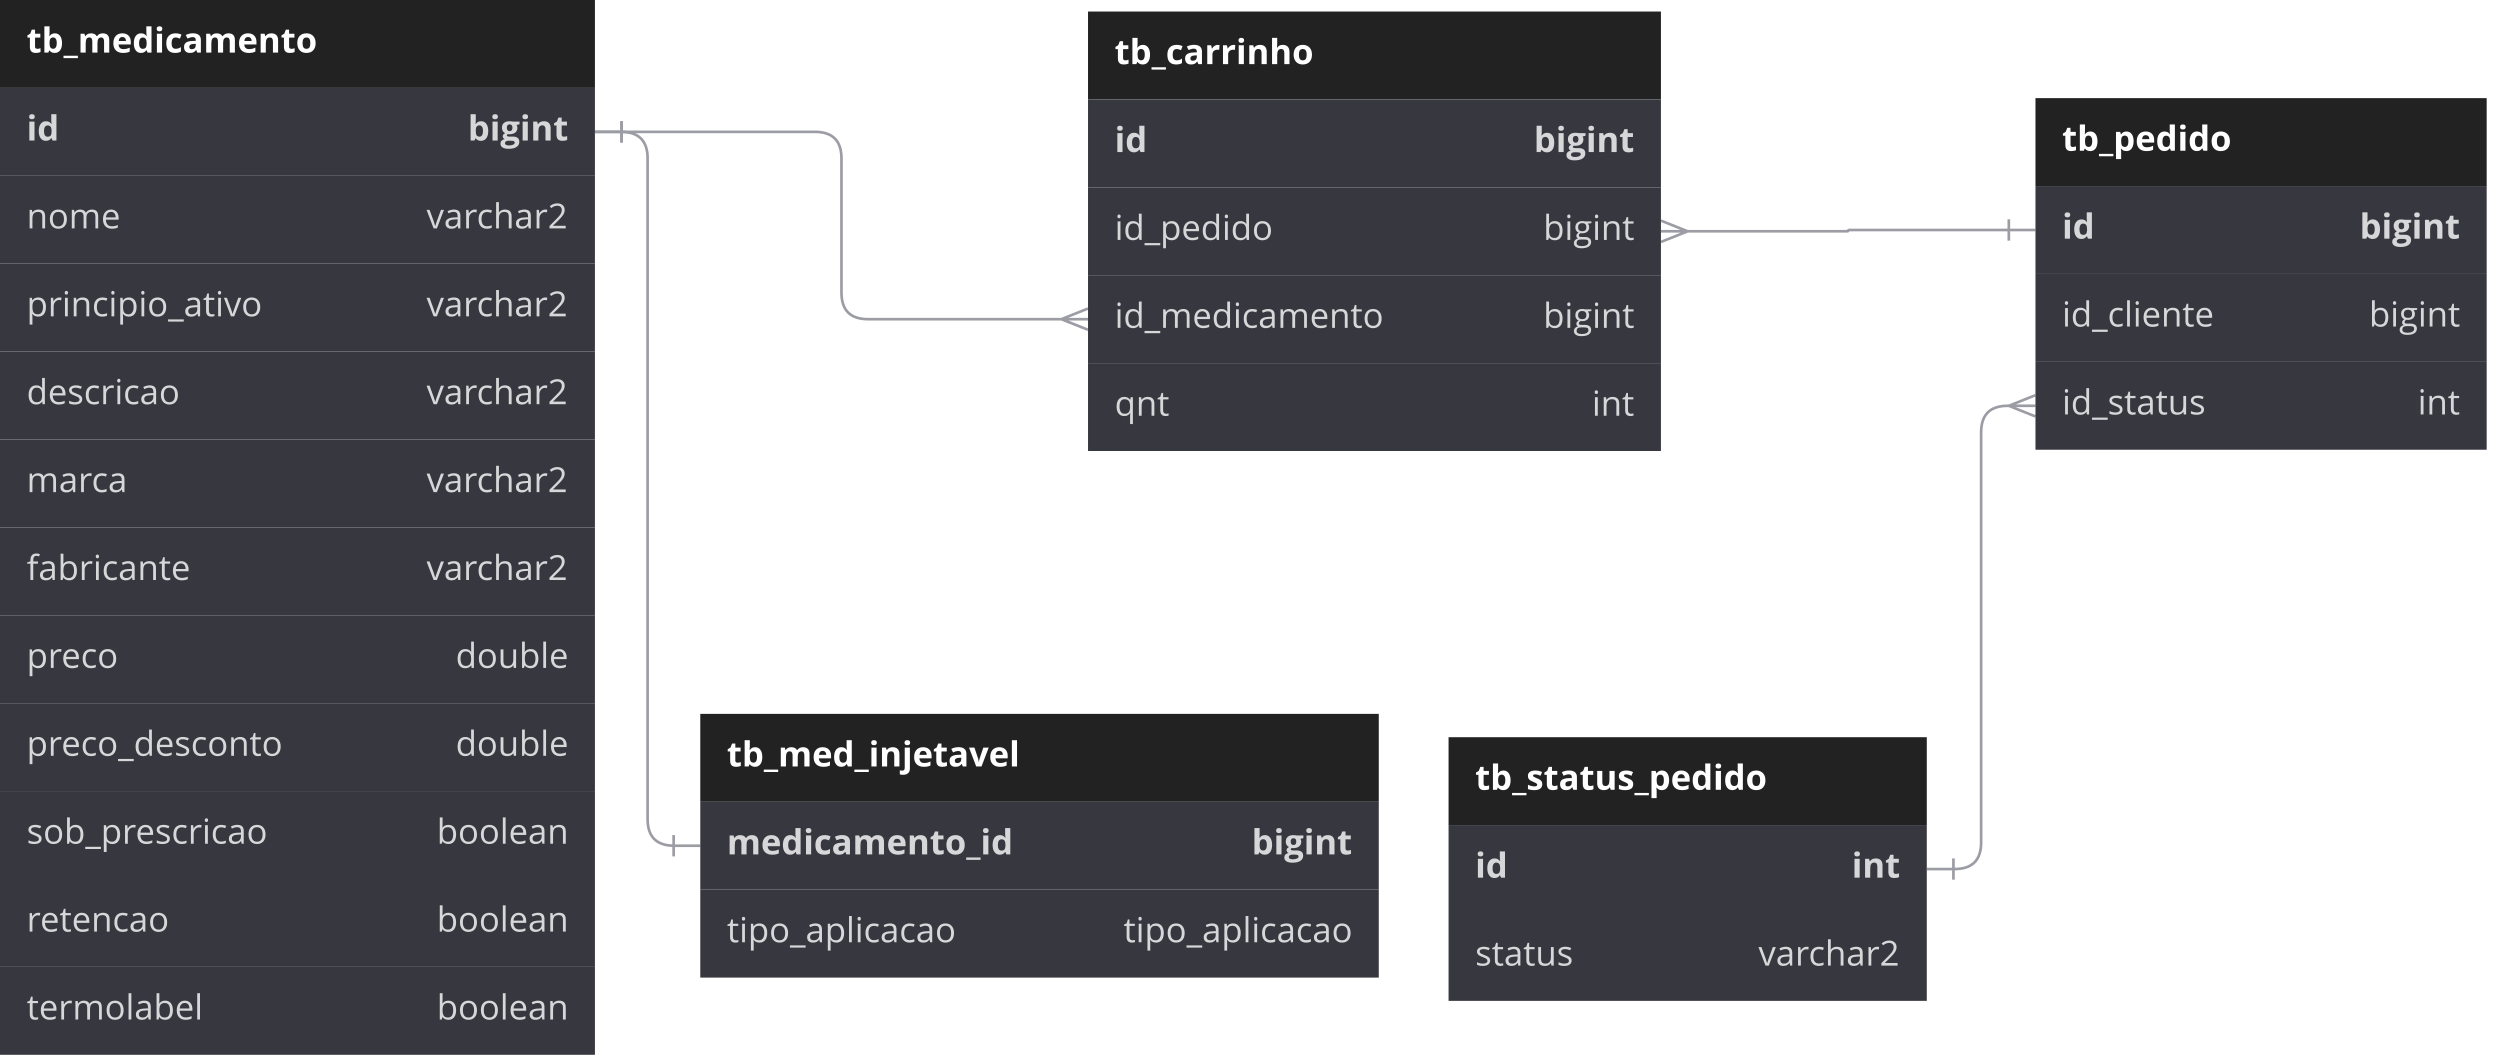
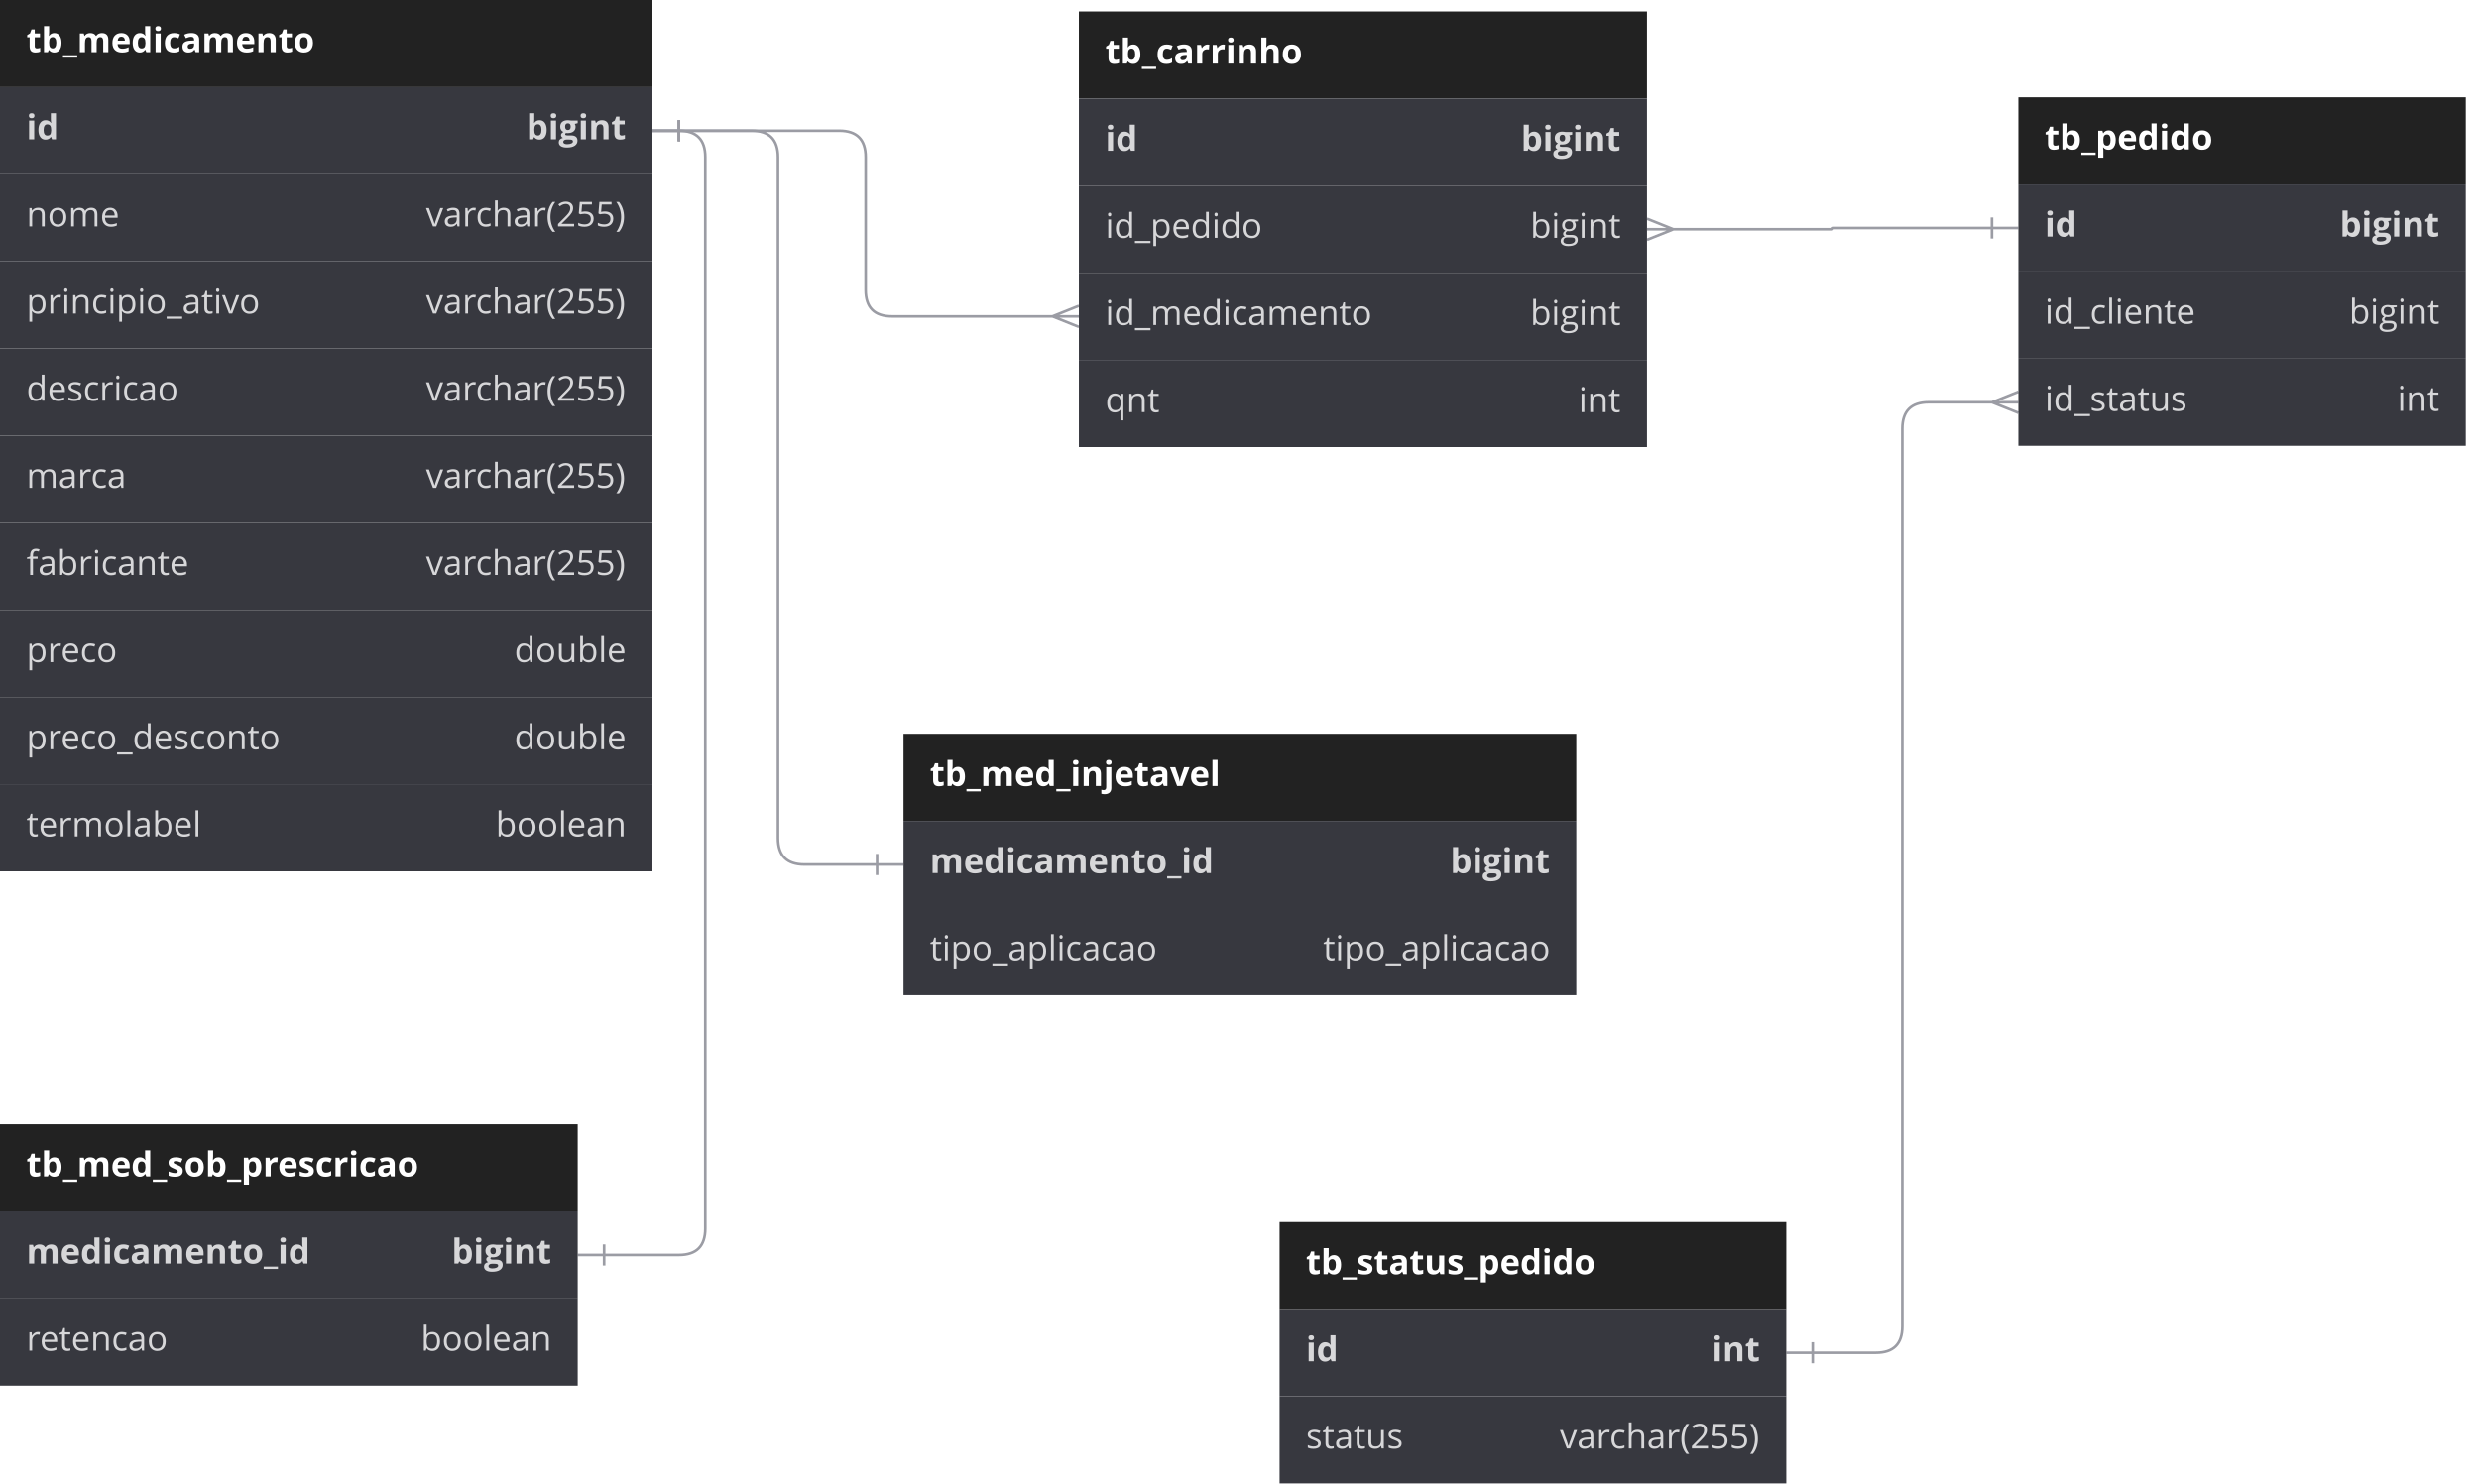
- <svg xmlns="http://www.w3.org/2000/svg" version="1.1" width="938.571" height="396">
-   <svg x="219.353" y="27.5" width="56.551" height="316.007">
-     <path d="M4,22L13.776,22Q23.776,22,23.776,32L23.776,280.007Q23.776,290.007,33.776,290.007L43.551,290.007L33.776,290.007Q23.776,290.007,23.776,280.007L23.776,32Q23.776,22,13.776,22L4,22L4,22M14,18L14,26M33.551,286.007L33.551,294.007" fill="none" stroke="#9B9CA4" stroke-width="1" />
+ <svg xmlns="http://www.w3.org/2000/svg" version="1.1" width="938.571" height="561.799">
+   <svg x="243.03" y="27.5" width="112.039" height="325.903">
+     <path d="M4,22L41.519,22Q51.519,22,51.519,32L51.519,289.903Q51.519,299.903,61.519,299.903L99.039,299.903L61.519,299.903Q51.519,299.903,51.519,289.903L51.519,32Q51.519,22,41.519,22L4,22L4,22M14,18L14,26M89.039,295.903L89.039,303.903" fill="none" stroke="#9B9CA4" stroke-width="1" />
    <text x="7" y="19" style="font-family: &quot;Open Sans&quot;, sans-serif; font-size: 14px; font-weight: normal; fill: transparent;">1</text>
-     <text x="32.547" y="287.007" style="font-family: &quot;Open Sans&quot;, sans-serif; font-size: 14px; font-weight: normal; fill: transparent;">1</text>
+     <text x="88.034" y="296.903" style="font-family: &quot;Open Sans&quot;, sans-serif; font-size: 14px; font-weight: normal; fill: transparent;">1</text>
  </svg>
-   <svg x="719.373" y="130.351" width="57.8" height="221.912">
-     <path d="M4,195.912L14.4,195.912Q24.4,195.912,24.4,185.912L24.4,32Q24.4,22,34.4,22L44.8,22L34.4,22Q24.4,22,24.4,32L24.4,185.912Q24.4,195.912,14.4,195.912L4,195.912L4,195.912M14,191.912L14,199.912M44.8,18L34.8,22L44.8,26" fill="none" stroke="#9B9CA4" stroke-width="1" />
-     <text x="7" y="192.912" style="font-family: &quot;Open Sans&quot;, sans-serif; font-size: 14px; font-weight: normal; fill: transparent;">1</text>
-     <text x="34.089" y="19" style="font-family: &quot;Open Sans&quot;, sans-serif; font-size: 14px; font-weight: normal; fill: transparent;">*</text>
+   <svg x="214.726" y="27.5" width="55.304" height="473.763">
+     <path d="M32.304,22L42.304,22Q52.304,22,52.304,32L52.304,437.763Q52.304,447.763,42.304,447.763L4,447.763L42.304,447.763Q52.304,447.763,52.304,437.763L52.304,32Q52.304,22,42.304,22L32.304,22L32.304,22ZM42.304,18L42.304,26M14,443.763L14,451.763" fill="none" stroke="#9B9CA4" stroke-width="1" />
+     <text x="35.304" y="19" style="font-family: &quot;Open Sans&quot;, sans-serif; font-size: 14px; font-weight: normal; fill: transparent;">1</text>
+     <text x="7" y="444.763" style="font-family: &quot;Open Sans&quot;, sans-serif; font-size: 14px; font-weight: normal; fill: transparent;">1</text>
+   </svg>
+   <svg x="672.308" y="130.351" width="104.865" height="407.948">
+     <path d="M4,381.948L37.932,381.948Q47.932,381.948,47.932,371.948L47.932,32Q47.932,22,57.932,22L91.865,22L57.932,22Q47.932,22,47.932,32L47.932,371.948Q47.932,381.948,37.932,381.948L4,381.948L4,381.948M14,377.948L14,385.948M91.865,18L81.865,22L91.865,26" fill="none" stroke="#9B9CA4" stroke-width="1" />
+     <text x="7" y="378.948" style="font-family: &quot;Open Sans&quot;, sans-serif; font-size: 14px; font-weight: normal; fill: transparent;">1</text>
+     <text x="81.154" y="19" style="font-family: &quot;Open Sans&quot;, sans-serif; font-size: 14px; font-weight: normal; fill: transparent;">*</text>
  </svg>
  <svg x="619.562" y="64.351" width="157.611" height="48.479">
    <path d="M4,22.479L74.066,22.479Q74.305,22.479,74.305,22.24L74.305,22.24Q74.305,22,74.545,22L144.611,22L74.545,22Q74.305,22,74.305,22.24L74.305,22.24Q74.305,22.479,74.066,22.479L4,22.479L4,22.479M4,18.479L14,22.479L4,26.479M134.611,18L134.611,26" fill="none" stroke="#9B9CA4" stroke-width="1" />
    <text x="7" y="19.479" style="font-family: &quot;Open Sans&quot;, sans-serif; font-size: 14px; font-weight: normal; fill: transparent;">*</text>
    <text x="133.606" y="19" style="font-family: &quot;Open Sans&quot;, sans-serif; font-size: 14px; font-weight: normal; fill: transparent;">1</text>
  </svg>
-   <svg x="219.353" y="27.5" width="202.12" height="118.33">
-     <path d="M4,22L86.56,22Q96.56,22,96.56,32L96.56,82.33Q96.56,92.33,106.56,92.33L189.12,92.33L106.56,92.33Q96.56,92.33,96.56,82.33L96.56,32Q96.56,22,86.56,22L4,22L4,22M14,18L14,26M189.12,88.33L179.12,92.33L189.12,96.33" fill="none" stroke="#9B9CA4" stroke-width="1" />
+   <svg x="243.03" y="27.5" width="178.444" height="118.33">
+     <path d="M4,22L74.722,22Q84.722,22,84.722,32L84.722,82.33Q84.722,92.33,94.722,92.33L165.444,92.33L94.722,92.33Q84.722,92.33,84.722,82.33L84.722,32Q84.722,22,74.722,22L4,22L4,22M14,18L14,26M165.444,88.33L155.444,92.33L165.444,96.33" fill="none" stroke="#9B9CA4" stroke-width="1" />
    <text x="7" y="19" style="font-family: &quot;Open Sans&quot;, sans-serif; font-size: 14px; font-weight: normal; fill: transparent;">1</text>
-     <text x="178.409" y="89.33" style="font-family: &quot;Open Sans&quot;, sans-serif; font-size: 14px; font-weight: normal; fill: transparent;">*</text>
+     <text x="154.733" y="89.33" style="font-family: &quot;Open Sans&quot;, sans-serif; font-size: 14px; font-weight: normal; fill: transparent;">*</text>
  </svg>
  <svg x="0" y="0">
-     <rect x="0" y="0" width="223.353" height="33" fill="#222" />
+     <rect x="0" y="0" width="247.03" height="33" fill="#222" />
    <text x="10" y="19.75" style="font-family: &quot;Open Sans&quot;, sans-serif; font-size: 13px; font-weight: bold; fill: rgb(255, 255, 255);">tb_medicamento</text>
  </svg>
  <svg x="0" y="33">
-     <rect x="0" y="0" width="223.353" height="33" fill="#37383F" />
+     <rect x="0" y="0" width="247.03" height="33" fill="#37383F" />
    <text x="10" y="19.75" style="font-family: &quot;Open Sans&quot;, sans-serif; font-size: 13px; font-weight: bold; fill: rgb(215, 215, 217);">id</text>
-     <text x="175.661" y="19.75" style="font-family: &quot;Open Sans&quot;, sans-serif; font-size: 13px; font-weight: bold; fill: rgb(215, 215, 217);">bigint</text>
+     <text x="199.337" y="19.75" style="font-family: &quot;Open Sans&quot;, sans-serif; font-size: 13px; font-weight: bold; fill: rgb(215, 215, 217);">bigint</text>
  </svg>
  <svg x="0" y="66">
-     <rect x="0" y="0" width="223.353" height="33" fill="#37383F" />
+     <rect x="0" y="0" width="247.03" height="33" fill="#37383F" />
    <text x="10" y="19.75" style="font-family: &quot;Open Sans&quot;, sans-serif; font-size: 13px; fill: rgb(215, 215, 217);">nome</text>
-     <text x="160.153" y="19.75" style="font-family: &quot;Open Sans&quot;, sans-serif; font-size: 13px; fill: rgb(215, 215, 217);">varchar2</text>
+     <text x="161.296" y="19.75" style="font-family: &quot;Open Sans&quot;, sans-serif; font-size: 13px; fill: rgb(215, 215, 217);">varchar(255)</text>
  </svg>
  <svg x="0" y="99">
-     <rect x="0" y="0" width="223.353" height="33" fill="#37383F" />
+     <rect x="0" y="0" width="247.03" height="33" fill="#37383F" />
    <text x="10" y="19.75" style="font-family: &quot;Open Sans&quot;, sans-serif; font-size: 13px; fill: rgb(215, 215, 217);">principio_ativo</text>
-     <text x="160.153" y="19.75" style="font-family: &quot;Open Sans&quot;, sans-serif; font-size: 13px; fill: rgb(215, 215, 217);">varchar2</text>
+     <text x="161.296" y="19.75" style="font-family: &quot;Open Sans&quot;, sans-serif; font-size: 13px; fill: rgb(215, 215, 217);">varchar(255)</text>
  </svg>
  <svg x="0" y="132">
-     <rect x="0" y="0" width="223.353" height="33" fill="#37383F" />
+     <rect x="0" y="0" width="247.03" height="33" fill="#37383F" />
    <text x="10" y="19.75" style="font-family: &quot;Open Sans&quot;, sans-serif; font-size: 13px; fill: rgb(215, 215, 217);">descricao</text>
-     <text x="160.153" y="19.75" style="font-family: &quot;Open Sans&quot;, sans-serif; font-size: 13px; fill: rgb(215, 215, 217);">varchar2</text>
+     <text x="161.296" y="19.75" style="font-family: &quot;Open Sans&quot;, sans-serif; font-size: 13px; fill: rgb(215, 215, 217);">varchar(255)</text>
  </svg>
  <svg x="0" y="165">
-     <rect x="0" y="0" width="223.353" height="33" fill="#37383F" />
+     <rect x="0" y="0" width="247.03" height="33" fill="#37383F" />
    <text x="10" y="19.75" style="font-family: &quot;Open Sans&quot;, sans-serif; font-size: 13px; fill: rgb(215, 215, 217);">marca</text>
-     <text x="160.153" y="19.75" style="font-family: &quot;Open Sans&quot;, sans-serif; font-size: 13px; fill: rgb(215, 215, 217);">varchar2</text>
+     <text x="161.296" y="19.75" style="font-family: &quot;Open Sans&quot;, sans-serif; font-size: 13px; fill: rgb(215, 215, 217);">varchar(255)</text>
  </svg>
  <svg x="0" y="198">
-     <rect x="0" y="0" width="223.353" height="33" fill="#37383F" />
+     <rect x="0" y="0" width="247.03" height="33" fill="#37383F" />
    <text x="10" y="19.75" style="font-family: &quot;Open Sans&quot;, sans-serif; font-size: 13px; fill: rgb(215, 215, 217);">fabricante</text>
-     <text x="160.153" y="19.75" style="font-family: &quot;Open Sans&quot;, sans-serif; font-size: 13px; fill: rgb(215, 215, 217);">varchar2</text>
+     <text x="161.296" y="19.75" style="font-family: &quot;Open Sans&quot;, sans-serif; font-size: 13px; fill: rgb(215, 215, 217);">varchar(255)</text>
  </svg>
  <svg x="0" y="231">
-     <rect x="0" y="0" width="223.353" height="33" fill="#37383F" />
+     <rect x="0" y="0" width="247.03" height="33" fill="#37383F" />
    <text x="10" y="19.75" style="font-family: &quot;Open Sans&quot;, sans-serif; font-size: 13px; fill: rgb(215, 215, 217);">preco</text>
-     <text x="171.071" y="19.75" style="font-family: &quot;Open Sans&quot;, sans-serif; font-size: 13px; fill: rgb(215, 215, 217);">double</text>
+     <text x="194.748" y="19.75" style="font-family: &quot;Open Sans&quot;, sans-serif; font-size: 13px; fill: rgb(215, 215, 217);">double</text>
  </svg>
  <svg x="0" y="264">
-     <rect x="0" y="0" width="223.353" height="33" fill="#37383F" />
+     <rect x="0" y="0" width="247.03" height="33" fill="#37383F" />
    <text x="10" y="19.75" style="font-family: &quot;Open Sans&quot;, sans-serif; font-size: 13px; fill: rgb(215, 215, 217);">preco_desconto</text>
-     <text x="171.071" y="19.75" style="font-family: &quot;Open Sans&quot;, sans-serif; font-size: 13px; fill: rgb(215, 215, 217);">double</text>
+     <text x="194.748" y="19.75" style="font-family: &quot;Open Sans&quot;, sans-serif; font-size: 13px; fill: rgb(215, 215, 217);">double</text>
  </svg>
  <svg x="0" y="297">
-     <rect x="0" y="0" width="223.353" height="33" fill="#37383F" />
-     <text x="10" y="19.75" style="font-family: &quot;Open Sans&quot;, sans-serif; font-size: 13px; fill: rgb(215, 215, 217);">sob_prescricao</text>
-     <text x="163.981" y="19.75" style="font-family: &quot;Open Sans&quot;, sans-serif; font-size: 13px; fill: rgb(215, 215, 217);">boolean</text>
+     <rect x="0" y="0" width="247.03" height="33" fill="#37383F" />
+     <text x="10" y="19.75" style="font-family: &quot;Open Sans&quot;, sans-serif; font-size: 13px; fill: rgb(215, 215, 217);">termolabel</text>
+     <text x="187.658" y="19.75" style="font-family: &quot;Open Sans&quot;, sans-serif; font-size: 13px; fill: rgb(215, 215, 217);">boolean</text>
  </svg>
-   <svg x="0" y="330">
-     <rect x="0" y="0" width="223.353" height="33" fill="#37383F" />
-     <text x="10" y="19.75" style="font-family: &quot;Open Sans&quot;, sans-serif; font-size: 13px; fill: rgb(215, 215, 217);">retencao</text>
-     <text x="163.981" y="19.75" style="font-family: &quot;Open Sans&quot;, sans-serif; font-size: 13px; fill: rgb(215, 215, 217);">boolean</text>
-   </svg>
-   <svg x="0" y="363">
-     <rect x="0" y="0" width="223.353" height="33" fill="#37383F" />
-     <text x="10" y="19.75" style="font-family: &quot;Open Sans&quot;, sans-serif; font-size: 13px; fill: rgb(215, 215, 217);">termolabel</text>
-     <text x="163.981" y="19.75" style="font-family: &quot;Open Sans&quot;, sans-serif; font-size: 13px; fill: rgb(215, 215, 217);">boolean</text>
-   </svg>
-   <svg x="262.904" y="268.007">
+   <svg x="342.069" y="277.903">
    <rect x="0" y="0" width="254.729" height="33" fill="#222" />
    <text x="10" y="19.75" style="font-family: &quot;Open Sans&quot;, sans-serif; font-size: 13px; font-weight: bold; fill: rgb(255, 255, 255);">tb_med_injetavel</text>
  </svg>
-   <svg x="262.904" y="301.007">
+   <svg x="342.069" y="310.903">
    <rect x="0" y="0" width="254.729" height="33" fill="#37383F" />
    <text x="10" y="19.75" style="font-family: &quot;Open Sans&quot;, sans-serif; font-size: 13px; font-weight: bold; fill: rgb(215, 215, 217);">medicamento_id</text>
    <text x="207.037" y="19.75" style="font-family: &quot;Open Sans&quot;, sans-serif; font-size: 13px; font-weight: bold; fill: rgb(215, 215, 217);">bigint</text>
  </svg>
-   <svg x="262.904" y="334.007">
+   <svg x="342.069" y="343.903">
    <rect x="0" y="0" width="254.729" height="33" fill="#37383F" />
    <text x="10" y="19.75" style="font-family: &quot;Open Sans&quot;, sans-serif; font-size: 13px; fill: rgb(215, 215, 217);">tipo_aplicacao</text>
    <text x="158.884" y="19.75" style="font-family: &quot;Open Sans&quot;, sans-serif; font-size: 13px; fill: rgb(215, 215, 217);">tipo_aplicacao</text>
+   </svg>
+   <svg x="0" y="425.763">
+     <rect x="0" y="0" width="218.726" height="33" fill="#222" />
+     <text x="10" y="19.75" style="font-family: &quot;Open Sans&quot;, sans-serif; font-size: 13px; font-weight: bold; fill: rgb(255, 255, 255);">tb_med_sob_prescricao</text>
+   </svg>
+   <svg x="0" y="458.763">
+     <rect x="0" y="0" width="218.726" height="33" fill="#37383F" />
+     <text x="10" y="19.75" style="font-family: &quot;Open Sans&quot;, sans-serif; font-size: 13px; font-weight: bold; fill: rgb(215, 215, 217);">medicamento_id</text>
+     <text x="171.033" y="19.75" style="font-family: &quot;Open Sans&quot;, sans-serif; font-size: 13px; font-weight: bold; fill: rgb(215, 215, 217);">bigint</text>
+   </svg>
+   <svg x="0" y="491.763">
+     <rect x="0" y="0" width="218.726" height="33" fill="#37383F" />
+     <text x="10" y="19.75" style="font-family: &quot;Open Sans&quot;, sans-serif; font-size: 13px; fill: rgb(215, 215, 217);">retencao</text>
+     <text x="159.354" y="19.75" style="font-family: &quot;Open Sans&quot;, sans-serif; font-size: 13px; fill: rgb(215, 215, 217);">boolean</text>
  </svg>
  <svg x="764.173" y="36.851">
    <rect x="0" y="0" width="169.398" height="33" fill="#222" />
    <text x="10" y="19.75" style="font-family: &quot;Open Sans&quot;, sans-serif; font-size: 13px; font-weight: bold; fill: rgb(255, 255, 255);">tb_pedido</text>
  </svg>
  <svg x="764.173" y="69.851">
    <rect x="0" y="0" width="169.398" height="33" fill="#37383F" />
    <text x="10" y="19.75" style="font-family: &quot;Open Sans&quot;, sans-serif; font-size: 13px; font-weight: bold; fill: rgb(215, 215, 217);">id</text>
    <text x="121.706" y="19.75" style="font-family: &quot;Open Sans&quot;, sans-serif; font-size: 13px; font-weight: bold; fill: rgb(215, 215, 217);">bigint</text>
  </svg>
  <svg x="764.173" y="102.851">
    <rect x="0" y="0" width="169.398" height="33" fill="#37383F" />
    <text x="10" y="19.75" style="font-family: &quot;Open Sans&quot;, sans-serif; font-size: 13px; fill: rgb(215, 215, 217);">id_cliente</text>
    <text x="125.216" y="19.75" style="font-family: &quot;Open Sans&quot;, sans-serif; font-size: 13px; fill: rgb(215, 215, 217);">bigint</text>
  </svg>
  <svg x="764.173" y="135.851">
    <rect x="0" y="0" width="169.398" height="33" fill="#37383F" />
    <text x="10" y="19.75" style="font-family: &quot;Open Sans&quot;, sans-serif; font-size: 13px; fill: rgb(215, 215, 217);">id_status</text>
    <text x="143.51" y="19.75" style="font-family: &quot;Open Sans&quot;, sans-serif; font-size: 13px; fill: rgb(215, 215, 217);">int</text>
  </svg>
-   <svg x="543.831" y="276.763">
-     <rect x="0" y="0" width="179.542" height="33" fill="#222" />
+   <svg x="484.458" y="462.799">
+     <rect x="0" y="0" width="191.85" height="33" fill="#222" />
    <text x="10" y="19.75" style="font-family: &quot;Open Sans&quot;, sans-serif; font-size: 13px; font-weight: bold; fill: rgb(255, 255, 255);">tb_status_pedido</text>
  </svg>
-   <svg x="543.831" y="309.763">
-     <rect x="0" y="0" width="179.542" height="33" fill="#37383F" />
+   <svg x="484.458" y="495.799">
+     <rect x="0" y="0" width="191.85" height="33" fill="#37383F" />
    <text x="10" y="19.75" style="font-family: &quot;Open Sans&quot;, sans-serif; font-size: 13px; font-weight: bold; fill: rgb(215, 215, 217);">id</text>
-     <text x="151.387" y="19.75" style="font-family: &quot;Open Sans&quot;, sans-serif; font-size: 13px; font-weight: bold; fill: rgb(215, 215, 217);">int</text>
+     <text x="163.695" y="19.75" style="font-family: &quot;Open Sans&quot;, sans-serif; font-size: 13px; font-weight: bold; fill: rgb(215, 215, 217);">int</text>
  </svg>
-   <svg x="543.831" y="342.763">
-     <rect x="0" y="0" width="179.542" height="33" fill="#37383F" />
+   <svg x="484.458" y="528.799">
+     <rect x="0" y="0" width="191.85" height="33" fill="#37383F" />
    <text x="10" y="19.75" style="font-family: &quot;Open Sans&quot;, sans-serif; font-size: 13px; fill: rgb(215, 215, 217);">status</text>
-     <text x="116.342" y="19.75" style="font-family: &quot;Open Sans&quot;, sans-serif; font-size: 13px; fill: rgb(215, 215, 217);">varchar2</text>
+     <text x="106.116" y="19.75" style="font-family: &quot;Open Sans&quot;, sans-serif; font-size: 13px; fill: rgb(215, 215, 217);">varchar(255)</text>
  </svg>
  <svg x="408.473" y="4.33">
    <rect x="0" y="0" width="215.088" height="33" fill="#222" />
    <text x="10" y="19.75" style="font-family: &quot;Open Sans&quot;, sans-serif; font-size: 13px; font-weight: bold; fill: rgb(255, 255, 255);">tb_carrinho</text>
  </svg>
  <svg x="408.473" y="37.33">
    <rect x="0" y="0" width="215.088" height="33" fill="#37383F" />
    <text x="10" y="19.75" style="font-family: &quot;Open Sans&quot;, sans-serif; font-size: 13px; font-weight: bold; fill: rgb(215, 215, 217);">id</text>
    <text x="167.396" y="19.75" style="font-family: &quot;Open Sans&quot;, sans-serif; font-size: 13px; font-weight: bold; fill: rgb(215, 215, 217);">bigint</text>
  </svg>
  <svg x="408.473" y="70.33">
    <rect x="0" y="0" width="215.088" height="33" fill="#37383F" />
    <text x="10" y="19.75" style="font-family: &quot;Open Sans&quot;, sans-serif; font-size: 13px; fill: rgb(215, 215, 217);">id_pedido</text>
    <text x="170.906" y="19.75" style="font-family: &quot;Open Sans&quot;, sans-serif; font-size: 13px; fill: rgb(215, 215, 217);">bigint</text>
  </svg>
  <svg x="408.473" y="103.33">
    <rect x="0" y="0" width="215.088" height="33" fill="#37383F" />
    <text x="10" y="19.75" style="font-family: &quot;Open Sans&quot;, sans-serif; font-size: 13px; fill: rgb(215, 215, 217);">id_medicamento</text>
    <text x="170.906" y="19.75" style="font-family: &quot;Open Sans&quot;, sans-serif; font-size: 13px; fill: rgb(215, 215, 217);">bigint</text>
  </svg>
  <svg x="408.473" y="136.33">
    <rect x="0" y="0" width="215.088" height="33" fill="#37383F" />
    <text x="10" y="19.75" style="font-family: &quot;Open Sans&quot;, sans-serif; font-size: 13px; fill: rgb(215, 215, 217);">qnt</text>
    <text x="189.2" y="19.75" style="font-family: &quot;Open Sans&quot;, sans-serif; font-size: 13px; fill: rgb(215, 215, 217);">int</text>
  </svg>
</svg>
